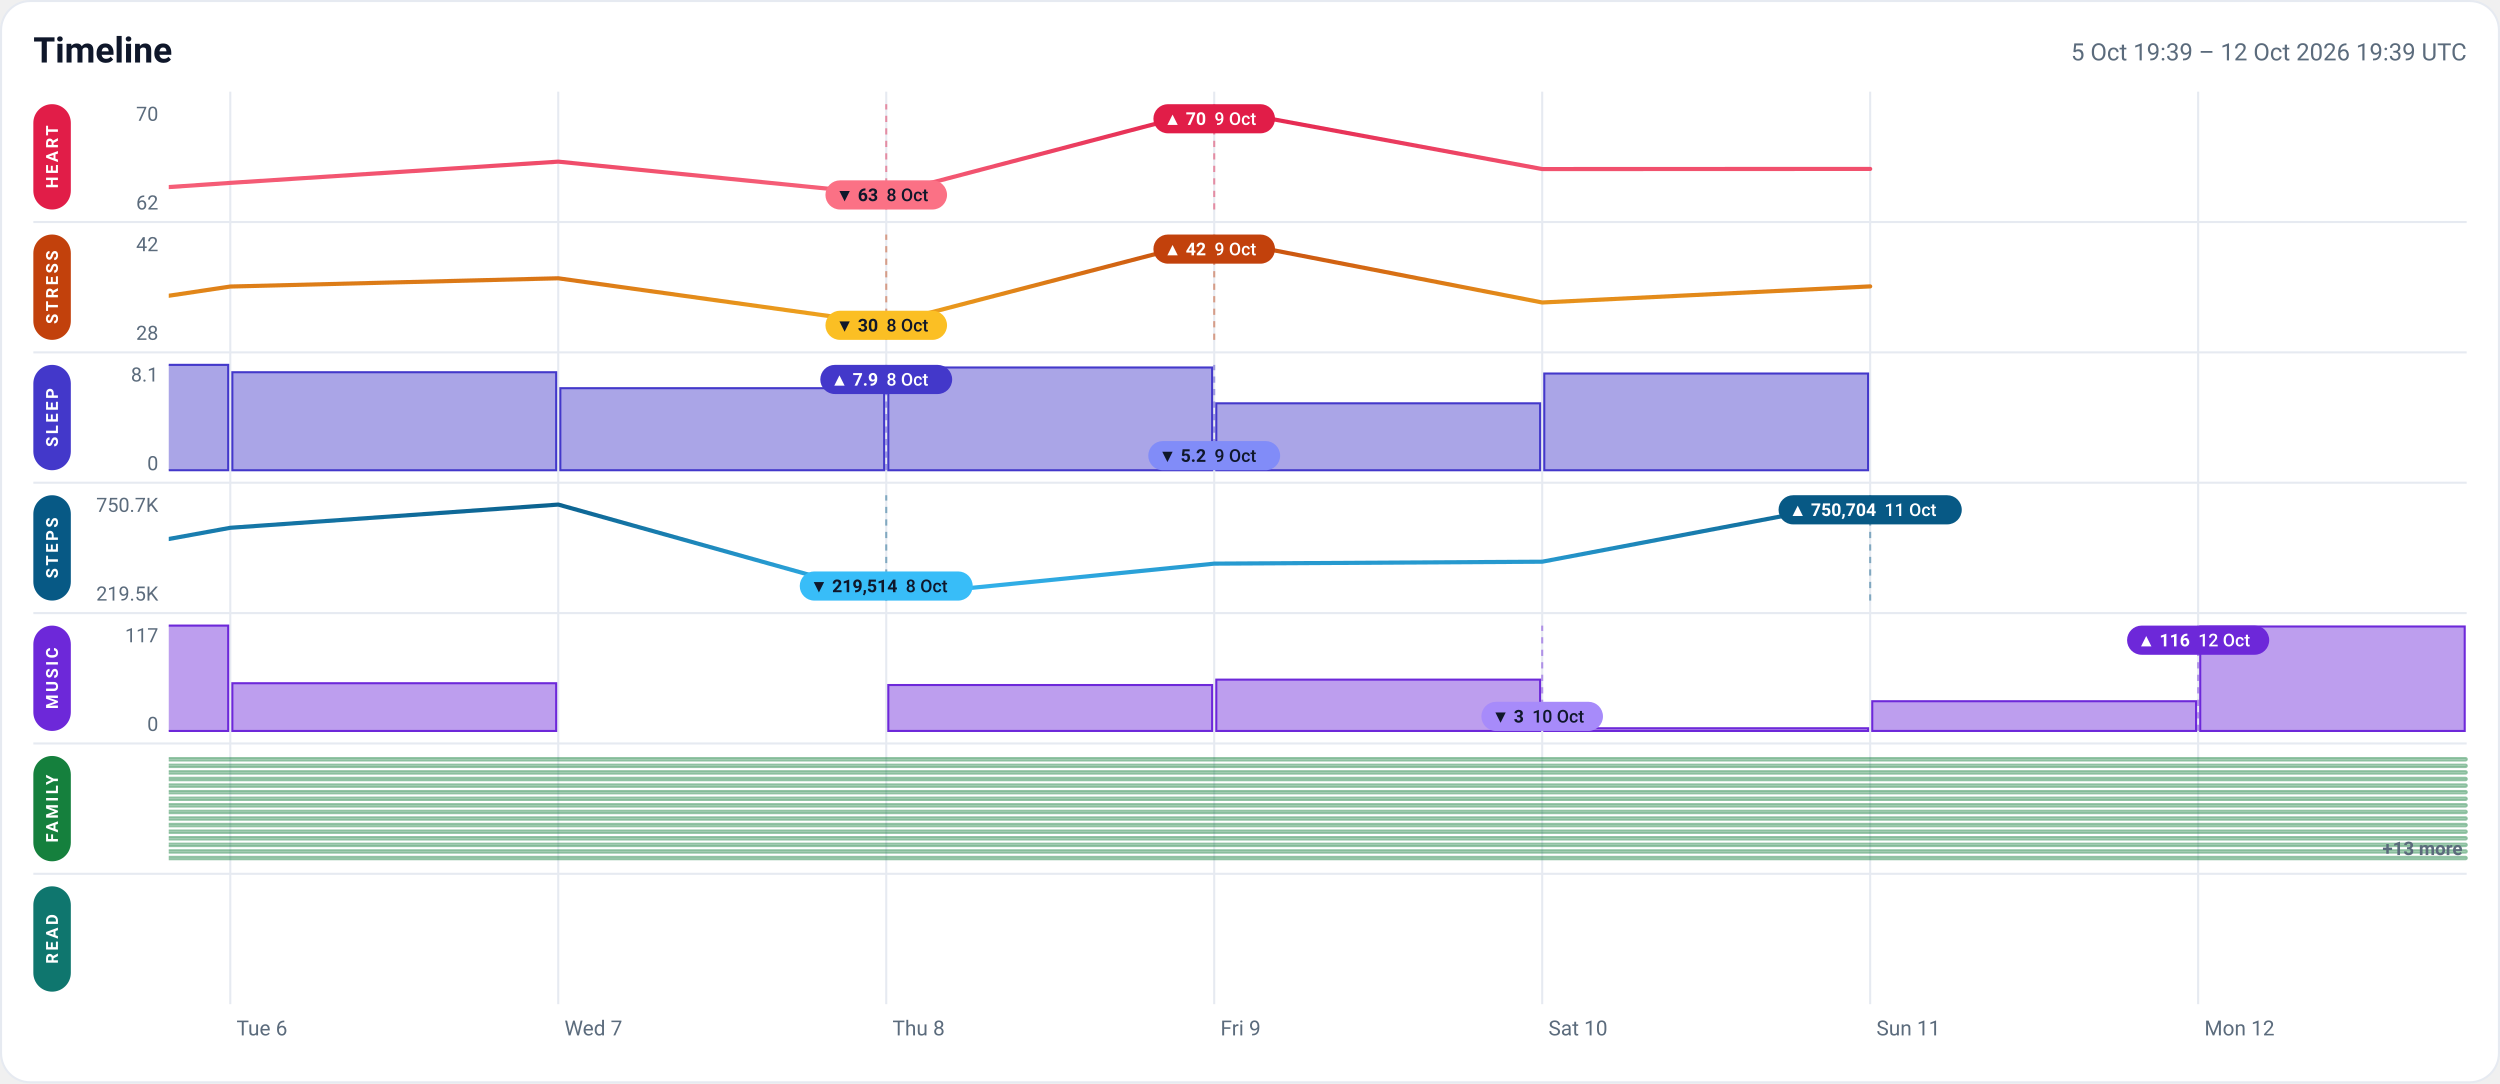
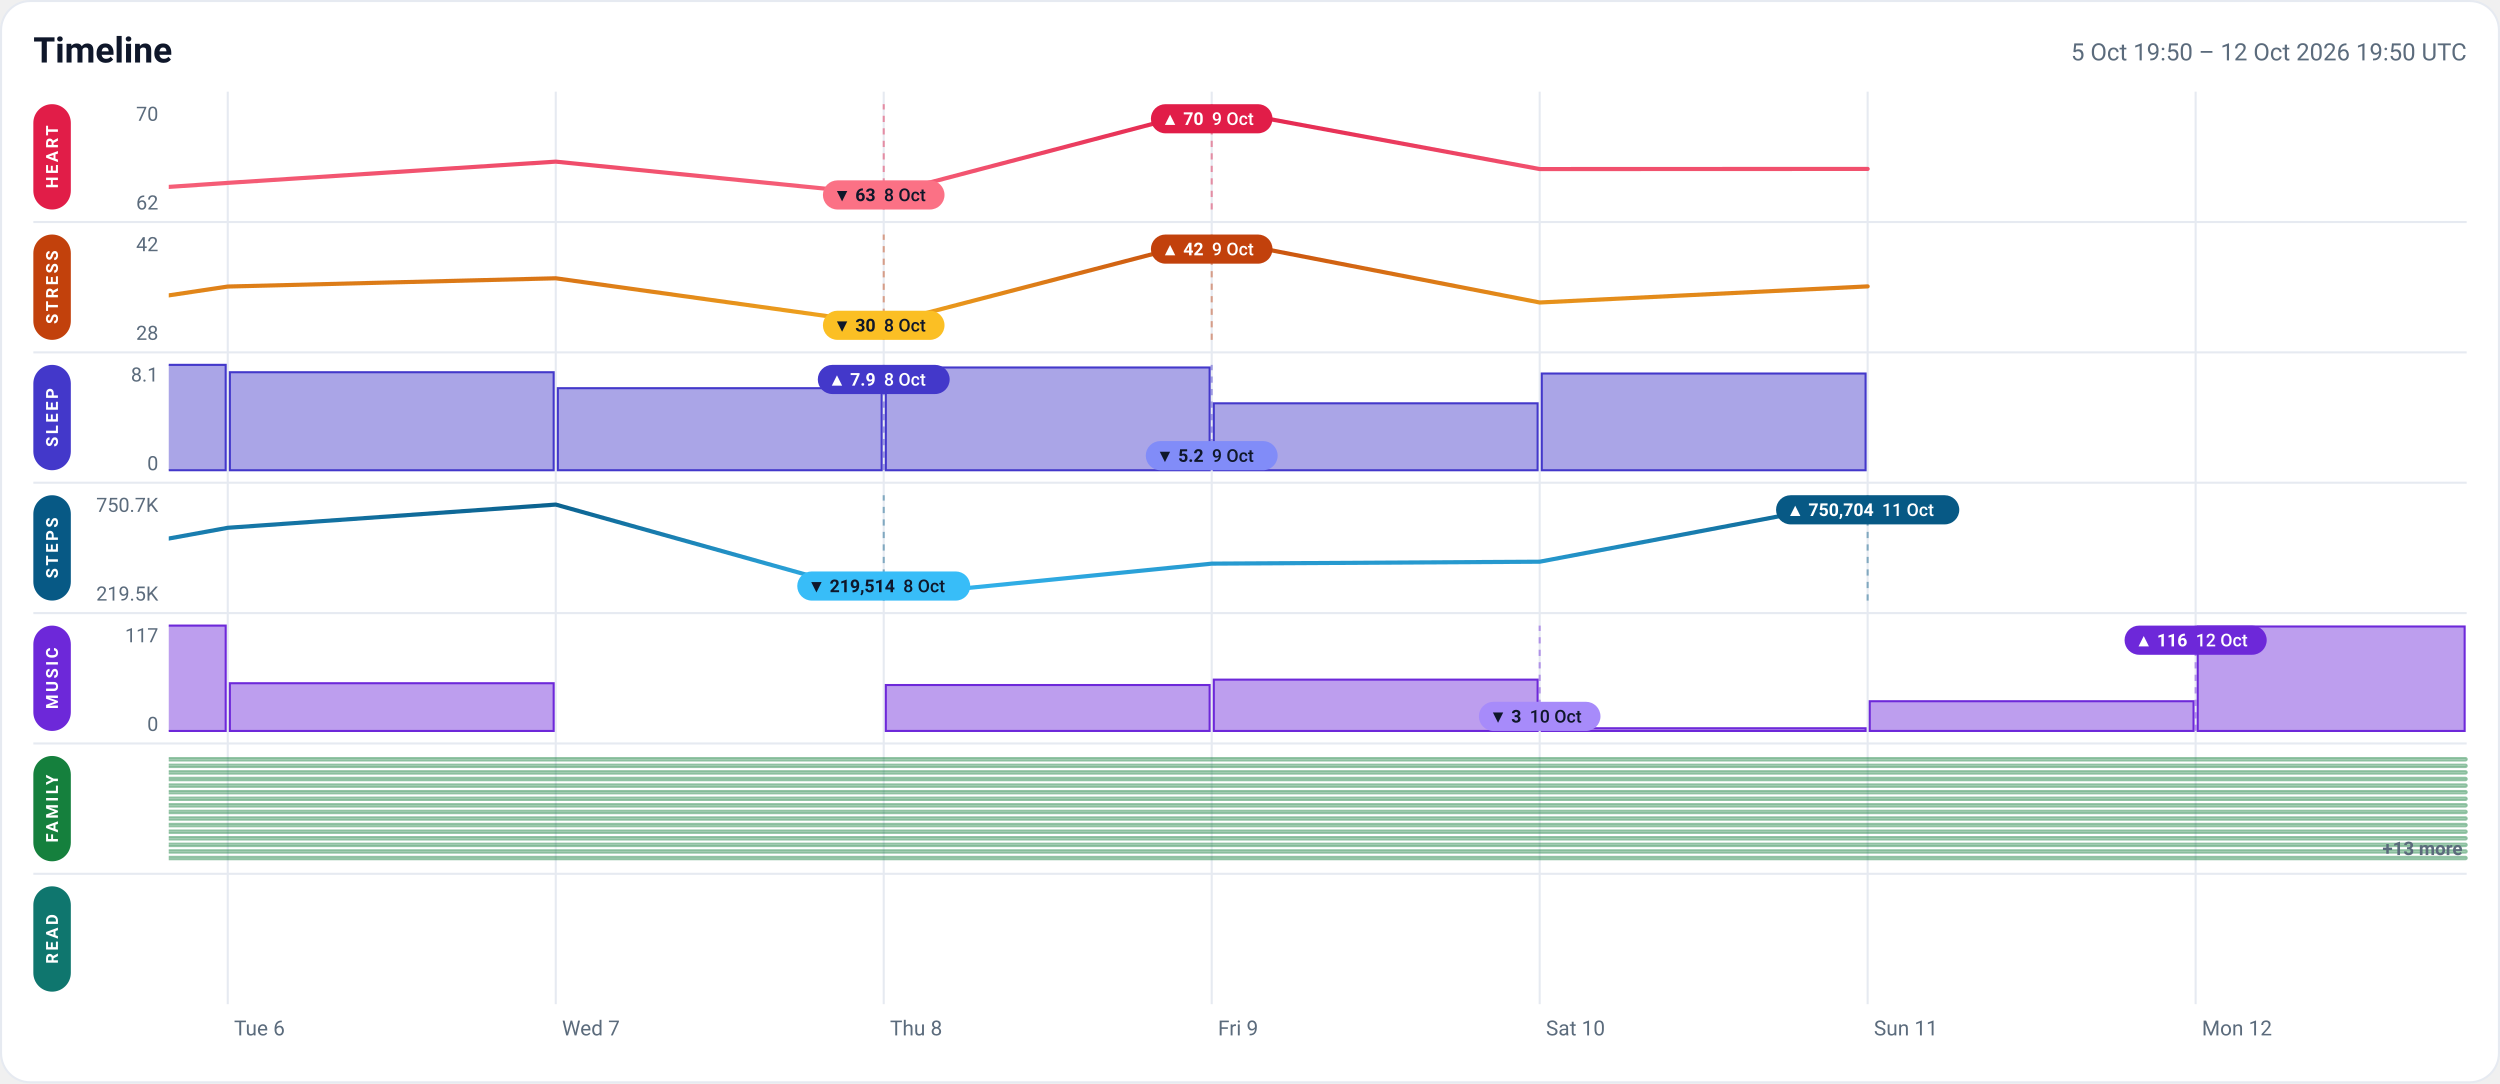
<svg xmlns="http://www.w3.org/2000/svg" width="1200" height="520" viewBox="0 0 1200 520" role="img" aria-labelledby="title desc">
-   <style>text{font-family:ui-sans-serif,system-ui,-apple-system,"Segoe UI",Roboto,"Helvetica Neue",Arial,sans-serif;stroke:none}.card{fill:#ffffff;stroke:#e6eaf1}.ink{fill:#0f172a}.muted{fill:#5b6b7c}.faint{fill:#94a3b8}.grid{stroke:#e6eaf1}.grid-major{stroke:#d3dae5}.now{stroke:#e11d48}.pill-ink{fill:#ffffff}.pill-ink-low{fill:#0f172a}.span{stroke-opacity:.45;fill-opacity:.14}.g-heart-rate{fill:#e11d48;stroke:#e11d48}.g-heart-rate stop{stop-color:#e11d48}.g-heart-rate .low{fill:#fb7185;stop-color:#fb7185}.g-stress-level{fill:#c2410c;stroke:#c2410c}.g-stress-level stop{stop-color:#c2410c}.g-stress-level .low{fill:#fbbf24;stop-color:#fbbf24}.g-sleep{fill:#4338ca;stroke:#4338ca}.g-sleep stop{stop-color:#4338ca}.g-sleep .low{fill:#818cf8;stop-color:#818cf8}.g-steps{fill:#075985;stroke:#075985}.g-steps stop{stop-color:#075985}.g-steps .low{fill:#38bdf8;stop-color:#38bdf8}.g-music{fill:#6d28d9;stroke:#6d28d9}.g-music stop{stop-color:#6d28d9}.g-music .low{fill:#a78bfa;stop-color:#a78bfa}.g-family{fill:#15803d;stroke:#15803d}.g-family stop{stop-color:#15803d}.g-family .low{fill:#4ade80;stop-color:#4ade80}.g-read{fill:#0f766e;stroke:#0f766e}.g-read stop{stop-color:#0f766e}.g-read .low{fill:#2dd4bf;stop-color:#2dd4bf}</style>
+   <style>text{font-family:ui-sans-serif,system-ui,-apple-system,"Segoe UI",Roboto,"Helvetica Neue",Arial,sans-serif;stroke:none}.card{fill:#ffffff;stroke:#e6eaf1}.ink{fill:#0f172a}.muted{fill:#5b6b7c}.faint{fill:#94a3b8}.grid{stroke:#e6eaf1}.grid-major{stroke:#d3dae5}.now{stroke:#e11d48}.pill-ink{fill:#ffffff}.pill-ink-low{fill:#0f172a}.span{stroke-opacity:.45;fill-opacity:.14}.g-heart-rate{fill:#e11d48;stroke:#e11d48}.g-heart-rate stop{stop-color:#e11d48}.g-heart-rate .low{fill:#fb7185;stop-color:#fb7185}.g-stress-level{fill:#c2410c;stroke:#c2410c}.g-stress-level stop{stop-color:#c2410c}.g-stress-level .low{fill:#fbbf24;stop-color:#fbbf24}.g-sleep{fill:#4338ca;stroke:#4338ca}.g-sleep stop{stop-color:#4338ca}.g-sleep .low{fill:#818cf8;stop-color:#818cf8}.g-steps{fill:#075985;stroke:#075985}.g-steps stop{stop-color:#075985}.g-steps .low{fill:#38bdf8;stop-color:#38bdf8}.g-music{fill:#6d28d9;stroke:#6d28d9}.g-music stop{stop-color:#6d28d9}.g-music .low{fill:#a78bfa;stop-color:#a78bfa}.g-family{fill:#15803d;stroke:#15803d}.g-family stop{stop-color:#15803d}.g-family .low{fill:#4ade80;stop-color:#4ade80}.g-read{fill:#0f766e;stroke:#0f766e}.g-read stop{stop-color:#0f766e}.g-read .low{fill:#2dd4bf;stop-color:#2dd4bf}@media (prefers-color-scheme:dark){.card{fill:#0b111c;stroke:#1c2433}.ink{fill:#eef2f8}.muted{fill:#8b98ab}.faint{fill:#5a6678}.grid{stroke:#1c2433}.grid-major{stroke:#2b3549}.now{stroke:#fb7185}.pill-ink{fill:#050a12}.pill-ink-low{fill:#050a12}.span{stroke-opacity:.45;fill-opacity:.14}.g-heart-rate{fill:#fb7185;stroke:#fb7185}.g-heart-rate stop{stop-color:#fb7185}.g-heart-rate .low{fill:#fda4af;stop-color:#fda4af}.g-stress-level{fill:#fb923c;stroke:#fb923c}.g-stress-level stop{stop-color:#fb923c}.g-stress-level .low{fill:#fde047;stop-color:#fde047}.g-sleep{fill:#818cf8;stroke:#818cf8}.g-sleep stop{stop-color:#818cf8}.g-sleep .low{fill:#a5b4fc;stop-color:#a5b4fc}.g-steps{fill:#38bdf8;stroke:#38bdf8}.g-steps stop{stop-color:#38bdf8}.g-steps .low{fill:#7dd3fc;stop-color:#7dd3fc}.g-music{fill:#c084fc;stroke:#c084fc}.g-music stop{stop-color:#c084fc}.g-music .low{fill:#d8b4fe;stop-color:#d8b4fe}.g-family{fill:#4ade80;stroke:#4ade80}.g-family stop{stop-color:#4ade80}.g-family .low{fill:#86efac;stop-color:#86efac}.g-read{fill:#2dd4bf;stroke:#2dd4bf}.g-read stop{stop-color:#2dd4bf}.g-read .low{fill:#5eead4;stop-color:#5eead4}}</style>
  <rect x="0.5" y="0.5" width="1199" height="519" rx="14" class="card" stroke-width="1" />
  <text x="16" y="30" class="ink" font-size="17" font-weight="700">Timeline</text>
-   <text x="1184" y="29" text-anchor="end" class="muted" font-size="11.5">5 Oct 19:39 – 12 Oct 2026 19:39 UTC</text>
-   <line x1="110.53" y1="44" x2="110.53" y2="482" class="grid" stroke-width="1" />
-   <text x="113.53" y="497" font-size="10" class="muted">Tue 6</text>
-   <line x1="267.96" y1="44" x2="267.96" y2="482" class="grid" stroke-width="1" />
-   <text x="270.96" y="497" font-size="10" class="muted">Wed 7</text>
-   <line x1="425.39" y1="44" x2="425.39" y2="482" class="grid" stroke-width="1" />
-   <text x="428.39" y="497" font-size="10" class="muted">Thu 8</text>
-   <line x1="582.82" y1="44" x2="582.82" y2="482" class="grid" stroke-width="1" />
-   <text x="585.82" y="497" font-size="10" class="muted">Fri 9</text>
-   <line x1="740.25" y1="44" x2="740.25" y2="482" class="grid" stroke-width="1" />
-   <text x="743.25" y="497" font-size="10" class="muted">Sat 10</text>
-   <line x1="897.68" y1="44" x2="897.68" y2="482" class="grid" stroke-width="1" />
-   <text x="900.68" y="497" font-size="10" class="muted">Sun 11</text>
-   <line x1="1055.11" y1="44" x2="1055.11" y2="482" class="grid" stroke-width="1" />
-   <text x="1058.11" y="497" font-size="10" class="muted">Mon 12</text>
+   <text x="1184" y="29" text-anchor="end" class="muted" font-size="11.5">5 Oct 19:50 – 12 Oct 2026 19:50 UTC</text>
+   <line x1="109.33" y1="44" x2="109.33" y2="482" class="grid" stroke-width="1" />
+   <text x="112.33" y="497" font-size="10" class="muted">Tue 6</text>
+   <line x1="266.76" y1="44" x2="266.76" y2="482" class="grid" stroke-width="1" />
+   <text x="269.76" y="497" font-size="10" class="muted">Wed 7</text>
+   <line x1="424.19" y1="44" x2="424.19" y2="482" class="grid" stroke-width="1" />
+   <text x="427.19" y="497" font-size="10" class="muted">Thu 8</text>
+   <line x1="581.62" y1="44" x2="581.62" y2="482" class="grid" stroke-width="1" />
+   <text x="584.62" y="497" font-size="10" class="muted">Fri 9</text>
+   <line x1="739.05" y1="44" x2="739.05" y2="482" class="grid" stroke-width="1" />
+   <text x="742.05" y="497" font-size="10" class="muted">Sat 10</text>
+   <line x1="896.47" y1="44" x2="896.47" y2="482" class="grid" stroke-width="1" />
+   <text x="899.47" y="497" font-size="10" class="muted">Sun 11</text>
+   <line x1="1053.9" y1="44" x2="1053.9" y2="482" class="grid" stroke-width="1" />
+   <text x="1056.9" y="497" font-size="10" class="muted">Mon 12</text>
  <line x1="16" y1="106.57" x2="1184" y2="106.57" class="grid" stroke-width="1" />
  <line x1="16" y1="169.14" x2="1184" y2="169.14" class="grid" stroke-width="1" />
  <line x1="16" y1="231.71" x2="1184" y2="231.71" class="grid" stroke-width="1" />
  <line x1="16" y1="294.29" x2="1184" y2="294.29" class="grid" stroke-width="1" />
  <line x1="16" y1="356.86" x2="1184" y2="356.86" class="grid" stroke-width="1" />
  <line x1="16" y1="419.43" x2="1184" y2="419.43" class="grid" stroke-width="1" />
  <g class="g-heart-rate">
    <rect x="16" y="50" width="18" height="50.57" rx="9" stroke="none" />
    <text x="25" y="78.09" text-anchor="middle" font-size="8" font-weight="700" letter-spacing="1.2" class="pill-ink" transform="rotate(-90 25 75.29)">HEART</text>
    <text x="76" y="58" text-anchor="end" font-size="9.5" class="muted">70</text>
    <text x="76" y="100.57" text-anchor="end" font-size="9.5" class="muted">62</text>
    <defs>
      <clipPath id="clip-0">
        <rect x="81" y="49" width="1104" height="52.57" />
      </clipPath>
    </defs>
    <g clip-path="url(#clip-0)">
      <defs>
        <linearGradient id="ramp-0" gradientUnits="userSpaceOnUse" x1="0" y1="50" x2="0" y2="100.57">
          <stop offset="0" />
          <stop offset="1" class="low" />
        </linearGradient>
      </defs>
-       <path d="M-204.32 85.69L-46.89 98.55L110.53 87.78L267.96 77.59L425.39 93.39L582.82 52.02L740.25 81.15L897.68 81.08" fill="none" stroke="url(#ramp-0)" stroke-width="2" stroke-linecap="round" stroke-linejoin="round" />
-     </g>
-     <line x1="582.82" y1="100.57" x2="582.82" y2="50" stroke-opacity="0.45" stroke-dasharray="3 3" stroke-width="1" />
-     <g>
-       <rect x="553.63" y="50" width="58.37" height="14" rx="7" stroke="none" />
-       <text x="558.63" y="59.98" font-size="8.5" font-weight="700" class="pill-ink">▲ 70<tspan dx="4" font-weight="500" opacity="0.75">9 Oct</tspan>
-       </text>
-     </g>
-     <line x1="425.39" y1="100.57" x2="425.39" y2="50" stroke-opacity="0.45" stroke-dasharray="3 3" stroke-width="1" />
-     <g class="low">
-       <rect x="396.21" y="86.57" width="58.37" height="14" rx="7" stroke="none" />
-       <text x="401.21" y="96.55" font-size="8.5" font-weight="700" class="pill-ink-low">▼ 63<tspan dx="4" font-weight="500" opacity="0.75">8 Oct</tspan>
+       <path d="M-205.53 85.69L-48.1 98.55L109.33 87.78L266.76 77.59L424.19 93.39L581.62 52.02L739.05 81.15L896.47 81.08" fill="none" stroke="url(#ramp-0)" stroke-width="2" stroke-linecap="round" stroke-linejoin="round" />
+     </g>
+     <line x1="581.62" y1="100.57" x2="581.62" y2="50" stroke-opacity="0.45" stroke-dasharray="3 3" stroke-width="1" />
+     <g>
+       <rect x="552.43" y="50" width="58.37" height="14" rx="7" stroke="none" />
+       <text x="557.43" y="59.98" font-size="8.5" font-weight="700" class="pill-ink">▲ 70<tspan dx="4" font-weight="500" opacity="0.75">9 Oct</tspan>
+       </text>
+     </g>
+     <line x1="424.19" y1="100.57" x2="424.19" y2="50" stroke-opacity="0.45" stroke-dasharray="3 3" stroke-width="1" />
+     <g class="low">
+       <rect x="395" y="86.57" width="58.37" height="14" rx="7" stroke="none" />
+       <text x="400" y="96.55" font-size="8.5" font-weight="700" class="pill-ink-low">▼ 63<tspan dx="4" font-weight="500" opacity="0.75">8 Oct</tspan>
      </text>
    </g>
  </g>
  <g class="g-stress-level">
    <rect x="16" y="112.57" width="18" height="50.57" rx="9" stroke="none" />
    <text x="25" y="140.66" text-anchor="middle" font-size="8" font-weight="700" letter-spacing="1.2" class="pill-ink" transform="rotate(-90 25 137.86)">STRESS</text>
    <text x="76" y="120.57" text-anchor="end" font-size="9.5" class="muted">42</text>
    <text x="76" y="163.14" text-anchor="end" font-size="9.5" class="muted">28</text>
    <defs>
      <clipPath id="clip-1">
        <rect x="81" y="111.57" width="1104" height="52.57" />
      </clipPath>
    </defs>
    <g clip-path="url(#clip-1)">
      <defs>
        <linearGradient id="ramp-1" gradientUnits="userSpaceOnUse" x1="0" y1="112.57" x2="0" y2="163.14">
          <stop offset="0" />
          <stop offset="1" class="low" />
        </linearGradient>
      </defs>
-       <path d="M-204.32 151.18L-46.89 161.12L110.53 137.54L267.96 133.58L425.39 155.53L582.82 114.59L740.25 145.2L897.68 137.47" fill="none" stroke="url(#ramp-1)" stroke-width="2" stroke-linecap="round" stroke-linejoin="round" />
-     </g>
-     <line x1="582.82" y1="163.14" x2="582.82" y2="112.57" stroke-opacity="0.45" stroke-dasharray="3 3" stroke-width="1" />
-     <g>
-       <rect x="553.63" y="112.57" width="58.37" height="14" rx="7" stroke="none" />
-       <text x="558.63" y="122.55" font-size="8.5" font-weight="700" class="pill-ink">▲ 42<tspan dx="4" font-weight="500" opacity="0.75">9 Oct</tspan>
-       </text>
-     </g>
-     <line x1="425.39" y1="163.14" x2="425.39" y2="112.57" stroke-opacity="0.45" stroke-dasharray="3 3" stroke-width="1" />
-     <g class="low">
-       <rect x="396.21" y="149.14" width="58.37" height="14" rx="7" stroke="none" />
-       <text x="401.21" y="159.12" font-size="8.5" font-weight="700" class="pill-ink-low">▼ 30<tspan dx="4" font-weight="500" opacity="0.75">8 Oct</tspan>
+       <path d="M-205.53 151.18L-48.1 161.12L109.33 137.54L266.76 133.58L424.19 155.53L581.62 114.59L739.05 145.2L896.47 137.47" fill="none" stroke="url(#ramp-1)" stroke-width="2" stroke-linecap="round" stroke-linejoin="round" />
+     </g>
+     <line x1="581.62" y1="163.14" x2="581.62" y2="112.57" stroke-opacity="0.45" stroke-dasharray="3 3" stroke-width="1" />
+     <g>
+       <rect x="552.43" y="112.57" width="58.37" height="14" rx="7" stroke="none" />
+       <text x="557.43" y="122.55" font-size="8.5" font-weight="700" class="pill-ink">▲ 42<tspan dx="4" font-weight="500" opacity="0.75">9 Oct</tspan>
+       </text>
+     </g>
+     <line x1="424.19" y1="163.14" x2="424.19" y2="112.57" stroke-opacity="0.45" stroke-dasharray="3 3" stroke-width="1" />
+     <g class="low">
+       <rect x="395" y="149.14" width="58.37" height="14" rx="7" stroke="none" />
+       <text x="400" y="159.12" font-size="8.5" font-weight="700" class="pill-ink-low">▼ 30<tspan dx="4" font-weight="500" opacity="0.75">8 Oct</tspan>
      </text>
    </g>
  </g>
  <g class="g-sleep">
    <rect x="16" y="175.14" width="18" height="50.57" rx="9" stroke="none" />
    <text x="25" y="203.23" text-anchor="middle" font-size="8" font-weight="700" letter-spacing="1.2" class="pill-ink" transform="rotate(-90 25 200.43)">SLEEP</text>
    <text x="76" y="183.14" text-anchor="end" font-size="9.5" class="muted">8.1</text>
    <text x="76" y="225.71" text-anchor="end" font-size="9.5" class="muted">0</text>
    <defs>
      <clipPath id="clip-2">
        <rect x="81" y="174.14" width="1104" height="52.57" />
      </clipPath>
    </defs>
    <g clip-path="url(#clip-2)">
-       <rect x="60.96" y="175.14" width="48.57" height="50.57" fill-opacity="0.45" stroke-width="1" />
-       <rect x="111.53" y="178.67" width="155.43" height="47.05" fill-opacity="0.45" stroke-width="1" />
-       <rect x="268.96" y="186.33" width="155.43" height="39.38" fill-opacity="0.45" stroke-width="1" />
-       <rect x="426.39" y="176.39" width="155.43" height="49.33" fill-opacity="0.45" stroke-width="1" />
-       <rect x="583.82" y="193.59" width="155.43" height="32.13" fill-opacity="0.45" stroke-width="1" />
-       <rect x="741.25" y="179.29" width="155.43" height="46.43" fill-opacity="0.45" stroke-width="1" />
-     </g>
-     <line x1="425.39" y1="225.71" x2="425.39" y2="175.14" stroke-opacity="0.45" stroke-dasharray="3 3" stroke-width="1" />
-     <g>
-       <rect x="393.74" y="175.14" width="63.3" height="14" rx="7" stroke="none" />
-       <text x="398.74" y="185.12" font-size="8.5" font-weight="700" class="pill-ink">▲ 7.9<tspan dx="4" font-weight="500" opacity="0.75">8 Oct</tspan>
-       </text>
-     </g>
-     <line x1="582.82" y1="225.71" x2="582.82" y2="175.14" stroke-opacity="0.45" stroke-dasharray="3 3" stroke-width="1" />
-     <g class="low">
-       <rect x="551.17" y="211.71" width="63.3" height="14" rx="7" stroke="none" />
-       <text x="556.17" y="221.69" font-size="8.5" font-weight="700" class="pill-ink-low">▼ 5.2<tspan dx="4" font-weight="500" opacity="0.75">9 Oct</tspan>
+       <rect x="60.96" y="175.14" width="47.37" height="50.57" fill-opacity="0.45" stroke-width="1" />
+       <rect x="110.33" y="178.67" width="155.43" height="47.05" fill-opacity="0.45" stroke-width="1" />
+       <rect x="267.76" y="186.33" width="155.43" height="39.38" fill-opacity="0.45" stroke-width="1" />
+       <rect x="425.19" y="176.39" width="155.43" height="49.33" fill-opacity="0.45" stroke-width="1" />
+       <rect x="582.62" y="193.59" width="155.43" height="32.13" fill-opacity="0.45" stroke-width="1" />
+       <rect x="740.05" y="179.29" width="155.43" height="46.43" fill-opacity="0.45" stroke-width="1" />
+     </g>
+     <line x1="424.19" y1="225.71" x2="424.19" y2="175.14" stroke-opacity="0.45" stroke-dasharray="3 3" stroke-width="1" />
+     <g>
+       <rect x="392.54" y="175.14" width="63.3" height="14" rx="7" stroke="none" />
+       <text x="397.54" y="185.12" font-size="8.5" font-weight="700" class="pill-ink">▲ 7.9<tspan dx="4" font-weight="500" opacity="0.75">8 Oct</tspan>
+       </text>
+     </g>
+     <line x1="581.62" y1="225.71" x2="581.62" y2="175.14" stroke-opacity="0.45" stroke-dasharray="3 3" stroke-width="1" />
+     <g class="low">
+       <rect x="549.97" y="211.71" width="63.3" height="14" rx="7" stroke="none" />
+       <text x="554.97" y="221.69" font-size="8.5" font-weight="700" class="pill-ink-low">▼ 5.2<tspan dx="4" font-weight="500" opacity="0.75">9 Oct</tspan>
      </text>
    </g>
  </g>
  <g class="g-steps">
    <rect x="16" y="237.71" width="18" height="50.57" rx="9" stroke="none" />
    <text x="25" y="265.8" text-anchor="middle" font-size="8" font-weight="700" letter-spacing="1.2" class="pill-ink" transform="rotate(-90 25 263)">STEPS</text>
    <text x="76" y="245.71" text-anchor="end" font-size="9.5" class="muted">750.7K</text>
    <text x="76" y="288.29" text-anchor="end" font-size="9.5" class="muted">219.5K</text>
    <defs>
      <clipPath id="clip-3">
        <rect x="81" y="236.71" width="1104" height="52.57" />
      </clipPath>
    </defs>
    <g clip-path="url(#clip-3)">
      <defs>
        <linearGradient id="ramp-3" gradientUnits="userSpaceOnUse" x1="0" y1="237.71" x2="0" y2="288.29">
          <stop offset="0" />
          <stop offset="1" class="low" />
        </linearGradient>
      </defs>
-       <path d="M-204.32 252.2L-46.89 282.01L110.53 253.34L267.96 242.2L425.39 286.26L582.82 270.55L740.25 269.62L897.68 239.74" fill="none" stroke="url(#ramp-3)" stroke-width="2" stroke-linecap="round" stroke-linejoin="round" />
-     </g>
-     <line x1="897.68" y1="288.29" x2="897.68" y2="237.71" stroke-opacity="0.45" stroke-dasharray="3 3" stroke-width="1" />
-     <g>
-       <rect x="853.7" y="237.71" width="87.95" height="14" rx="7" stroke="none" />
-       <text x="858.7" y="247.69" font-size="8.5" font-weight="700" class="pill-ink">▲ 750,704<tspan dx="4" font-weight="500" opacity="0.75">11 Oct</tspan>
-       </text>
-     </g>
-     <line x1="425.39" y1="288.29" x2="425.39" y2="237.71" stroke-opacity="0.45" stroke-dasharray="3 3" stroke-width="1" />
-     <g class="low">
-       <rect x="383.88" y="274.29" width="83.02" height="14" rx="7" stroke="none" />
-       <text x="388.88" y="284.26" font-size="8.5" font-weight="700" class="pill-ink-low">▼ 219,514<tspan dx="4" font-weight="500" opacity="0.75">8 Oct</tspan>
+       <path d="M-205.53 252.2L-48.1 282.01L109.33 253.34L266.76 242.2L424.19 286.26L581.62 270.55L739.05 269.62L896.47 239.74" fill="none" stroke="url(#ramp-3)" stroke-width="2" stroke-linecap="round" stroke-linejoin="round" />
+     </g>
+     <line x1="896.47" y1="288.29" x2="896.47" y2="237.71" stroke-opacity="0.45" stroke-dasharray="3 3" stroke-width="1" />
+     <g>
+       <rect x="852.5" y="237.71" width="87.95" height="14" rx="7" stroke="none" />
+       <text x="857.5" y="247.69" font-size="8.5" font-weight="700" class="pill-ink">▲ 750,704<tspan dx="4" font-weight="500" opacity="0.75">11 Oct</tspan>
+       </text>
+     </g>
+     <line x1="424.19" y1="288.29" x2="424.19" y2="237.71" stroke-opacity="0.45" stroke-dasharray="3 3" stroke-width="1" />
+     <g class="low">
+       <rect x="382.68" y="274.29" width="83.02" height="14" rx="7" stroke="none" />
+       <text x="387.68" y="284.26" font-size="8.5" font-weight="700" class="pill-ink-low">▼ 219,514<tspan dx="4" font-weight="500" opacity="0.75">8 Oct</tspan>
      </text>
    </g>
  </g>
  <g class="g-music">
    <rect x="16" y="300.29" width="18" height="50.57" rx="9" stroke="none" />
    <text x="25" y="328.37" text-anchor="middle" font-size="8" font-weight="700" letter-spacing="1.2" class="pill-ink" transform="rotate(-90 25 325.57)">MUSIC</text>
    <text x="76" y="308.29" text-anchor="end" font-size="9.5" class="muted">117</text>
    <text x="76" y="350.86" text-anchor="end" font-size="9.5" class="muted">0</text>
    <defs>
      <clipPath id="clip-4">
        <rect x="81" y="299.29" width="1104" height="52.57" />
      </clipPath>
    </defs>
    <g clip-path="url(#clip-4)">
-       <rect x="60.96" y="300.29" width="48.57" height="50.57" fill-opacity="0.45" stroke-width="1" />
-       <rect x="111.53" y="327.95" width="155.43" height="22.91" fill-opacity="0.45" stroke-width="1" />
-       <rect x="426.39" y="328.81" width="155.43" height="22.04" fill-opacity="0.45" stroke-width="1" />
-       <rect x="583.82" y="326.22" width="155.43" height="24.64" fill-opacity="0.45" stroke-width="1" />
-       <rect x="741.25" y="349.56" width="155.43" height="1.3" fill-opacity="0.45" stroke-width="1" />
-       <rect x="898.68" y="336.59" width="155.43" height="14.26" fill-opacity="0.45" stroke-width="1" />
-       <rect x="1056.11" y="300.72" width="126.95" height="50.14" fill-opacity="0.45" stroke-width="1" />
-     </g>
-     <line x1="1055.11" y1="350.86" x2="1055.11" y2="300.29" stroke-opacity="0.45" stroke-dasharray="3 3" stroke-width="1" />
-     <g>
-       <rect x="1020.99" y="300.29" width="68.23" height="14" rx="7" stroke="none" />
-       <text x="1025.99" y="310.26" font-size="8.5" font-weight="700" class="pill-ink">▲ 116<tspan dx="4" font-weight="500" opacity="0.75">12 Oct</tspan>
-       </text>
-     </g>
-     <line x1="740.25" y1="350.86" x2="740.25" y2="300.29" stroke-opacity="0.45" stroke-dasharray="3 3" stroke-width="1" />
-     <g class="low">
-       <rect x="711.06" y="336.86" width="58.37" height="14" rx="7" stroke="none" />
-       <text x="716.06" y="346.83" font-size="8.5" font-weight="700" class="pill-ink-low">▼ 3<tspan dx="4" font-weight="500" opacity="0.75">10 Oct</tspan>
+       <rect x="60.96" y="300.29" width="47.37" height="50.57" fill-opacity="0.45" stroke-width="1" />
+       <rect x="110.33" y="327.95" width="155.43" height="22.91" fill-opacity="0.45" stroke-width="1" />
+       <rect x="425.19" y="328.81" width="155.43" height="22.04" fill-opacity="0.45" stroke-width="1" />
+       <rect x="582.62" y="326.22" width="155.43" height="24.64" fill-opacity="0.45" stroke-width="1" />
+       <rect x="740.05" y="349.56" width="155.43" height="1.3" fill-opacity="0.45" stroke-width="1" />
+       <rect x="897.47" y="336.59" width="155.43" height="14.26" fill-opacity="0.45" stroke-width="1" />
+       <rect x="1054.9" y="300.72" width="128.13" height="50.14" fill-opacity="0.45" stroke-width="1" />
+     </g>
+     <line x1="1053.9" y1="350.86" x2="1053.9" y2="300.29" stroke-opacity="0.45" stroke-dasharray="3 3" stroke-width="1" />
+     <g>
+       <rect x="1019.79" y="300.29" width="68.23" height="14" rx="7" stroke="none" />
+       <text x="1024.79" y="310.26" font-size="8.5" font-weight="700" class="pill-ink">▲ 116<tspan dx="4" font-weight="500" opacity="0.75">12 Oct</tspan>
+       </text>
+     </g>
+     <line x1="739.05" y1="350.86" x2="739.05" y2="300.29" stroke-opacity="0.45" stroke-dasharray="3 3" stroke-width="1" />
+     <g class="low">
+       <rect x="709.86" y="336.86" width="58.37" height="14" rx="7" stroke="none" />
+       <text x="714.86" y="346.83" font-size="8.5" font-weight="700" class="pill-ink-low">▼ 3<tspan dx="4" font-weight="500" opacity="0.75">10 Oct</tspan>
      </text>
    </g>
  </g>
  <g class="g-family">
    <rect x="16" y="362.86" width="18" height="50.57" rx="9" stroke="none" />
    <text x="25" y="390.94" text-anchor="middle" font-size="8" font-weight="700" letter-spacing="1.2" class="pill-ink" transform="rotate(-90 25 388.14)">FAMILY</text>
    <defs>
      <clipPath id="clip-5">
        <rect x="81" y="361.86" width="1104" height="52.57" />
      </clipPath>
    </defs>
    <g clip-path="url(#clip-5)">
-       <rect x="59.96" y="363.86" width="1124.1" height="1.16" class="span" rx="0.58" stroke-width="1" />
-       <rect x="59.96" y="367.02" width="1124.1" height="1.16" class="span" rx="0.58" stroke-width="1" />
-       <rect x="59.96" y="370.18" width="1124.1" height="1.16" class="span" rx="0.58" stroke-width="1" />
-       <rect x="59.96" y="373.34" width="1124.1" height="1.16" class="span" rx="0.58" stroke-width="1" />
-       <rect x="59.96" y="376.5" width="1124.1" height="1.16" class="span" rx="0.58" stroke-width="1" />
-       <rect x="59.96" y="379.66" width="1124.1" height="1.16" class="span" rx="0.58" stroke-width="1" />
-       <rect x="59.96" y="382.82" width="1124.1" height="1.16" class="span" rx="0.58" stroke-width="1" />
-       <rect x="59.96" y="385.98" width="1124.1" height="1.16" class="span" rx="0.58" stroke-width="1" />
-       <rect x="59.96" y="389.14" width="1124.1" height="1.16" class="span" rx="0.58" stroke-width="1" />
-       <rect x="59.96" y="392.3" width="1124.1" height="1.16" class="span" rx="0.58" stroke-width="1" />
-       <rect x="59.96" y="395.46" width="1124.1" height="1.16" class="span" rx="0.58" stroke-width="1" />
-       <rect x="59.96" y="398.63" width="1124.1" height="1.16" class="span" rx="0.58" stroke-width="1" />
-       <rect x="59.96" y="401.79" width="1124.1" height="1.16" class="span" rx="0.58" stroke-width="1" />
-       <rect x="59.96" y="404.95" width="1124.1" height="1.16" class="span" rx="0.58" stroke-width="1" />
-       <rect x="59.96" y="408.11" width="1124.1" height="1.16" class="span" rx="0.58" stroke-width="1" />
-       <rect x="59.96" y="411.27" width="1124.1" height="1.16" class="span" rx="0.58" stroke-width="1" />
+       <rect x="59.96" y="363.86" width="1124.07" height="1.16" class="span" rx="0.58" stroke-width="1" />
+       <rect x="59.96" y="367.02" width="1124.07" height="1.16" class="span" rx="0.58" stroke-width="1" />
+       <rect x="59.96" y="370.18" width="1124.07" height="1.16" class="span" rx="0.58" stroke-width="1" />
+       <rect x="59.96" y="373.34" width="1124.07" height="1.16" class="span" rx="0.58" stroke-width="1" />
+       <rect x="59.96" y="376.5" width="1124.07" height="1.16" class="span" rx="0.58" stroke-width="1" />
+       <rect x="59.96" y="379.66" width="1124.07" height="1.16" class="span" rx="0.58" stroke-width="1" />
+       <rect x="59.96" y="382.82" width="1124.07" height="1.16" class="span" rx="0.58" stroke-width="1" />
+       <rect x="59.96" y="385.98" width="1124.07" height="1.16" class="span" rx="0.58" stroke-width="1" />
+       <rect x="59.96" y="389.14" width="1124.07" height="1.16" class="span" rx="0.58" stroke-width="1" />
+       <rect x="59.96" y="392.3" width="1124.07" height="1.16" class="span" rx="0.58" stroke-width="1" />
+       <rect x="59.96" y="395.46" width="1124.07" height="1.16" class="span" rx="0.58" stroke-width="1" />
+       <rect x="59.96" y="398.63" width="1124.07" height="1.16" class="span" rx="0.58" stroke-width="1" />
+       <rect x="59.96" y="401.79" width="1124.07" height="1.16" class="span" rx="0.58" stroke-width="1" />
+       <rect x="59.96" y="404.95" width="1124.07" height="1.16" class="span" rx="0.58" stroke-width="1" />
+       <rect x="59.96" y="408.11" width="1124.07" height="1.16" class="span" rx="0.58" stroke-width="1" />
+       <rect x="59.96" y="411.27" width="1124.07" height="1.16" class="span" rx="0.58" stroke-width="1" />
      <text x="1182" y="410.43" text-anchor="end" class="muted" font-size="9" font-weight="600">+13 more</text>
    </g>
  </g>
  <g class="g-read">
    <rect x="16" y="425.43" width="18" height="50.57" rx="9" stroke="none" />
    <text x="25" y="453.51" text-anchor="middle" font-size="8" font-weight="700" letter-spacing="1.2" class="pill-ink" transform="rotate(-90 25 450.71)">READ</text>
    <defs>
      <clipPath id="clip-6">
        <rect x="81" y="424.43" width="1104" height="52.57" />
      </clipPath>
    </defs>
    <g clip-path="url(#clip-6)" />
  </g>
</svg>
